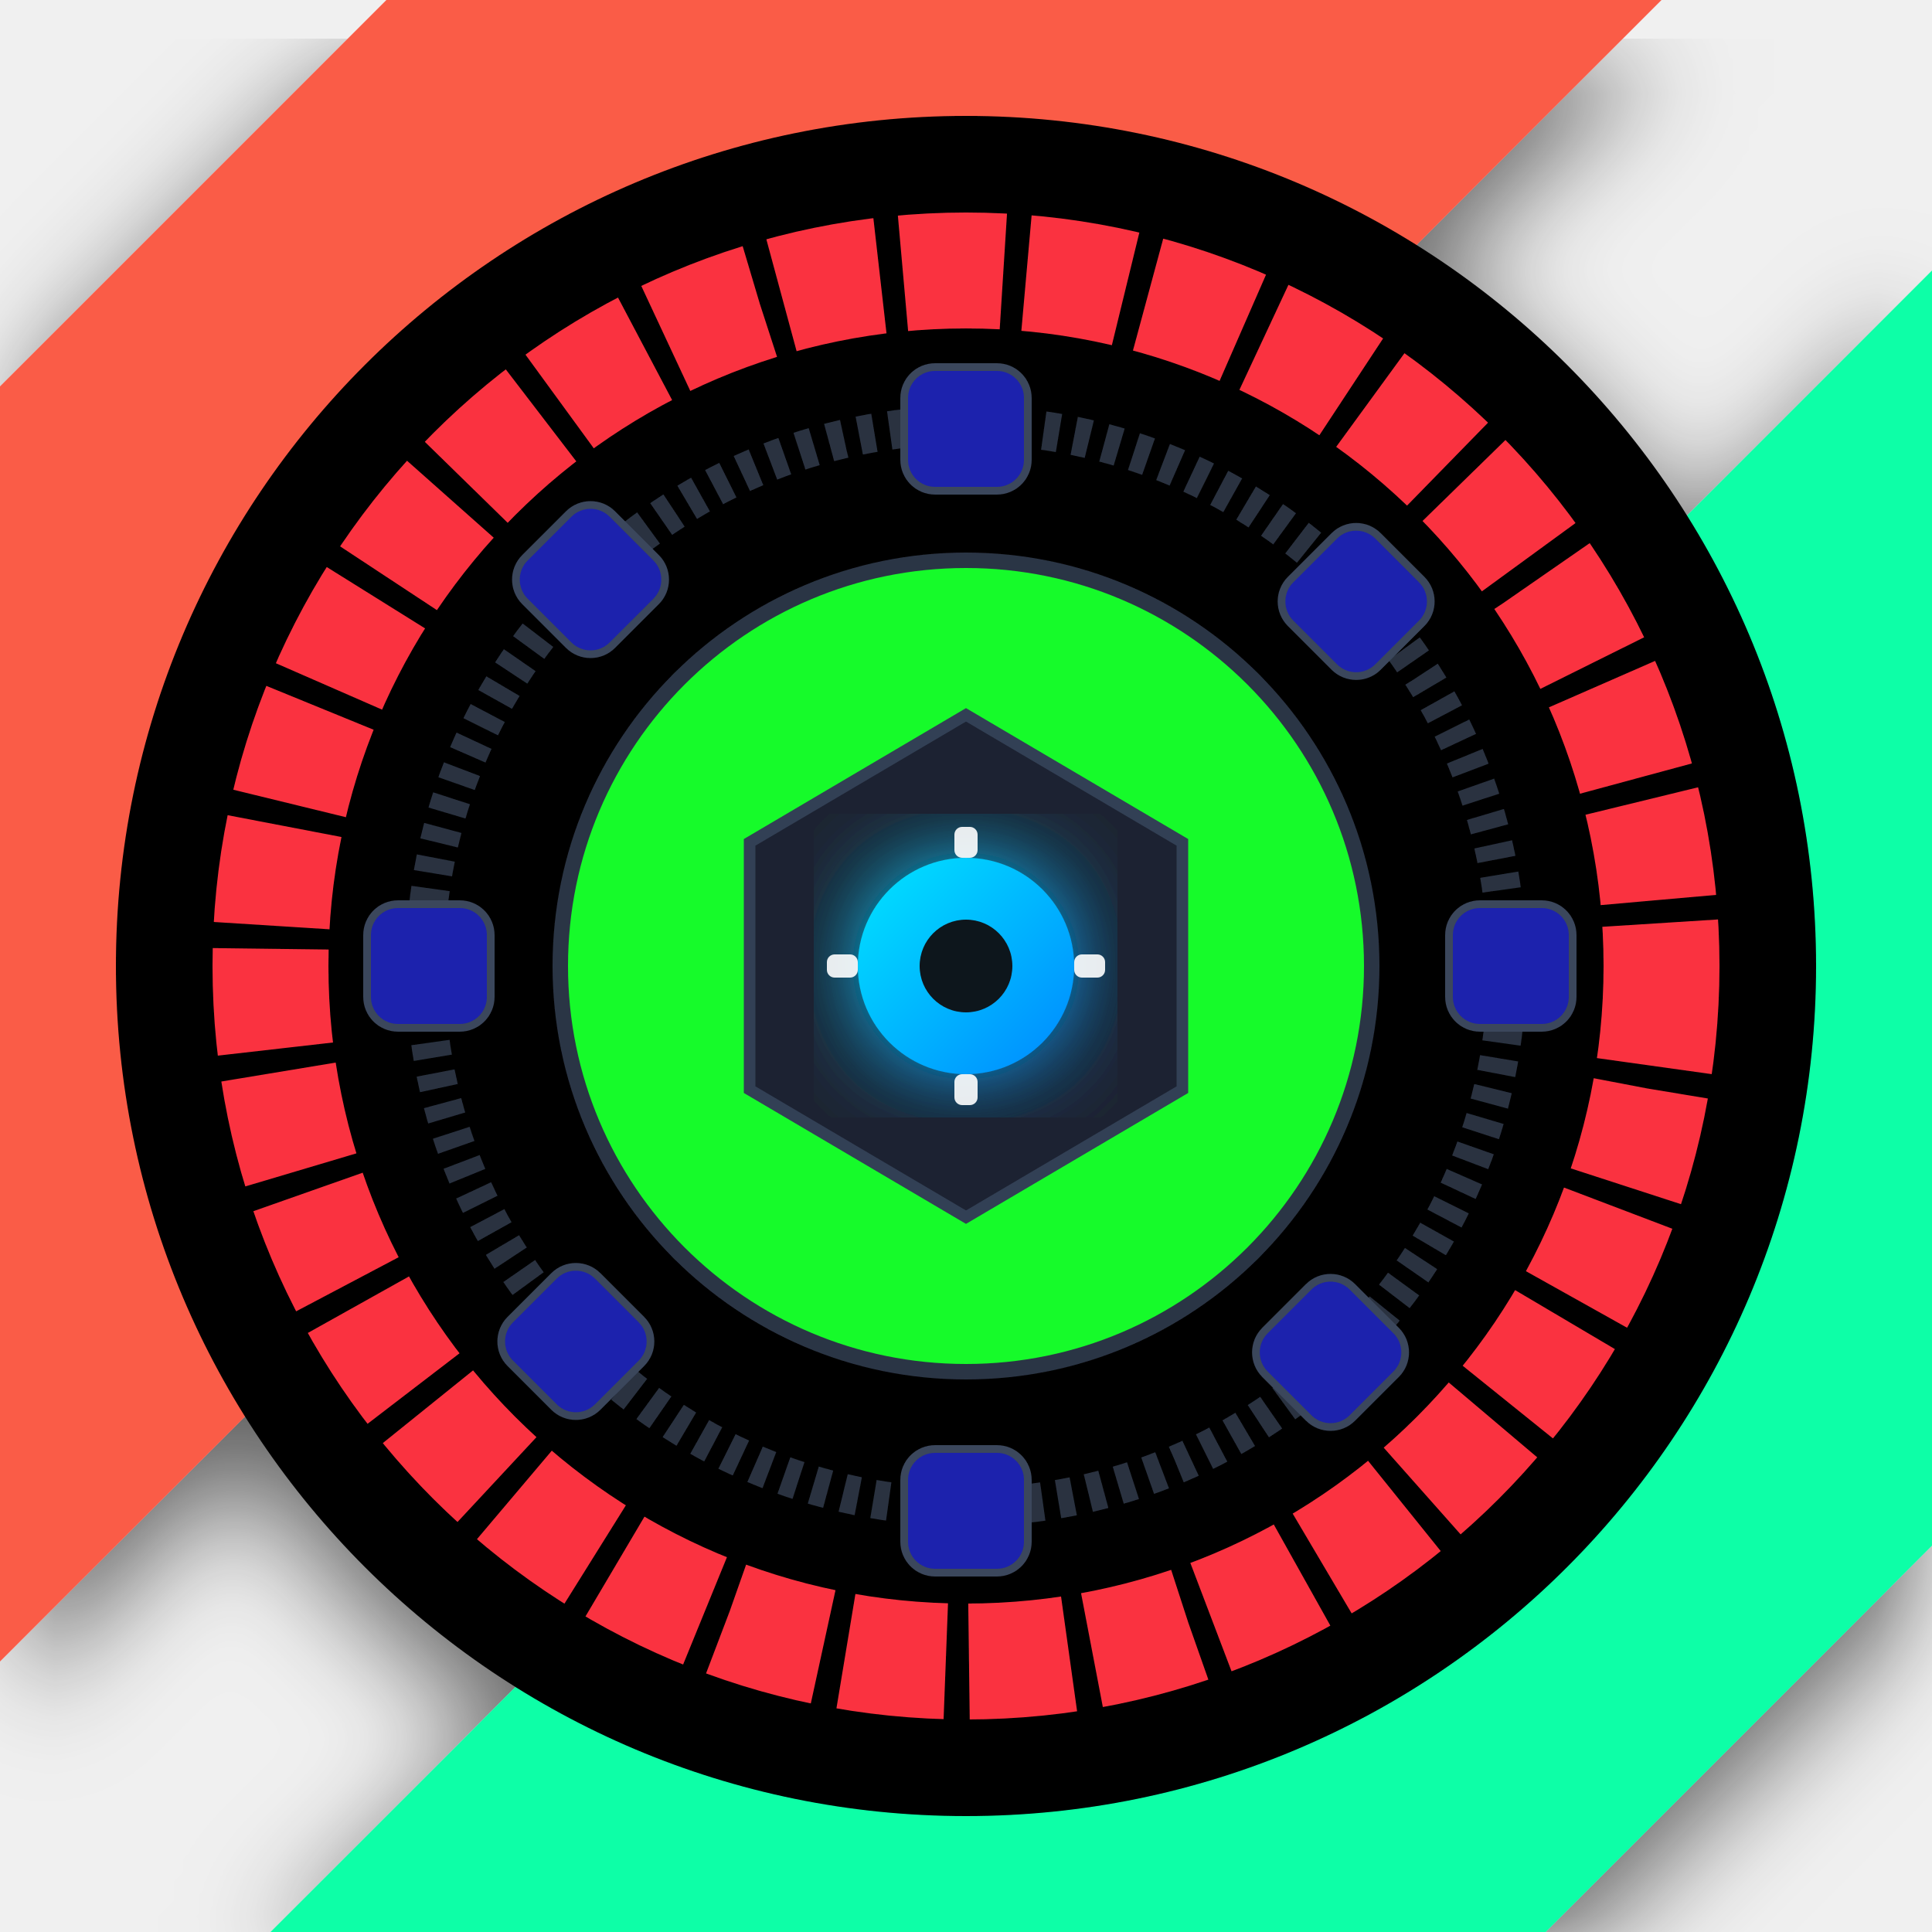
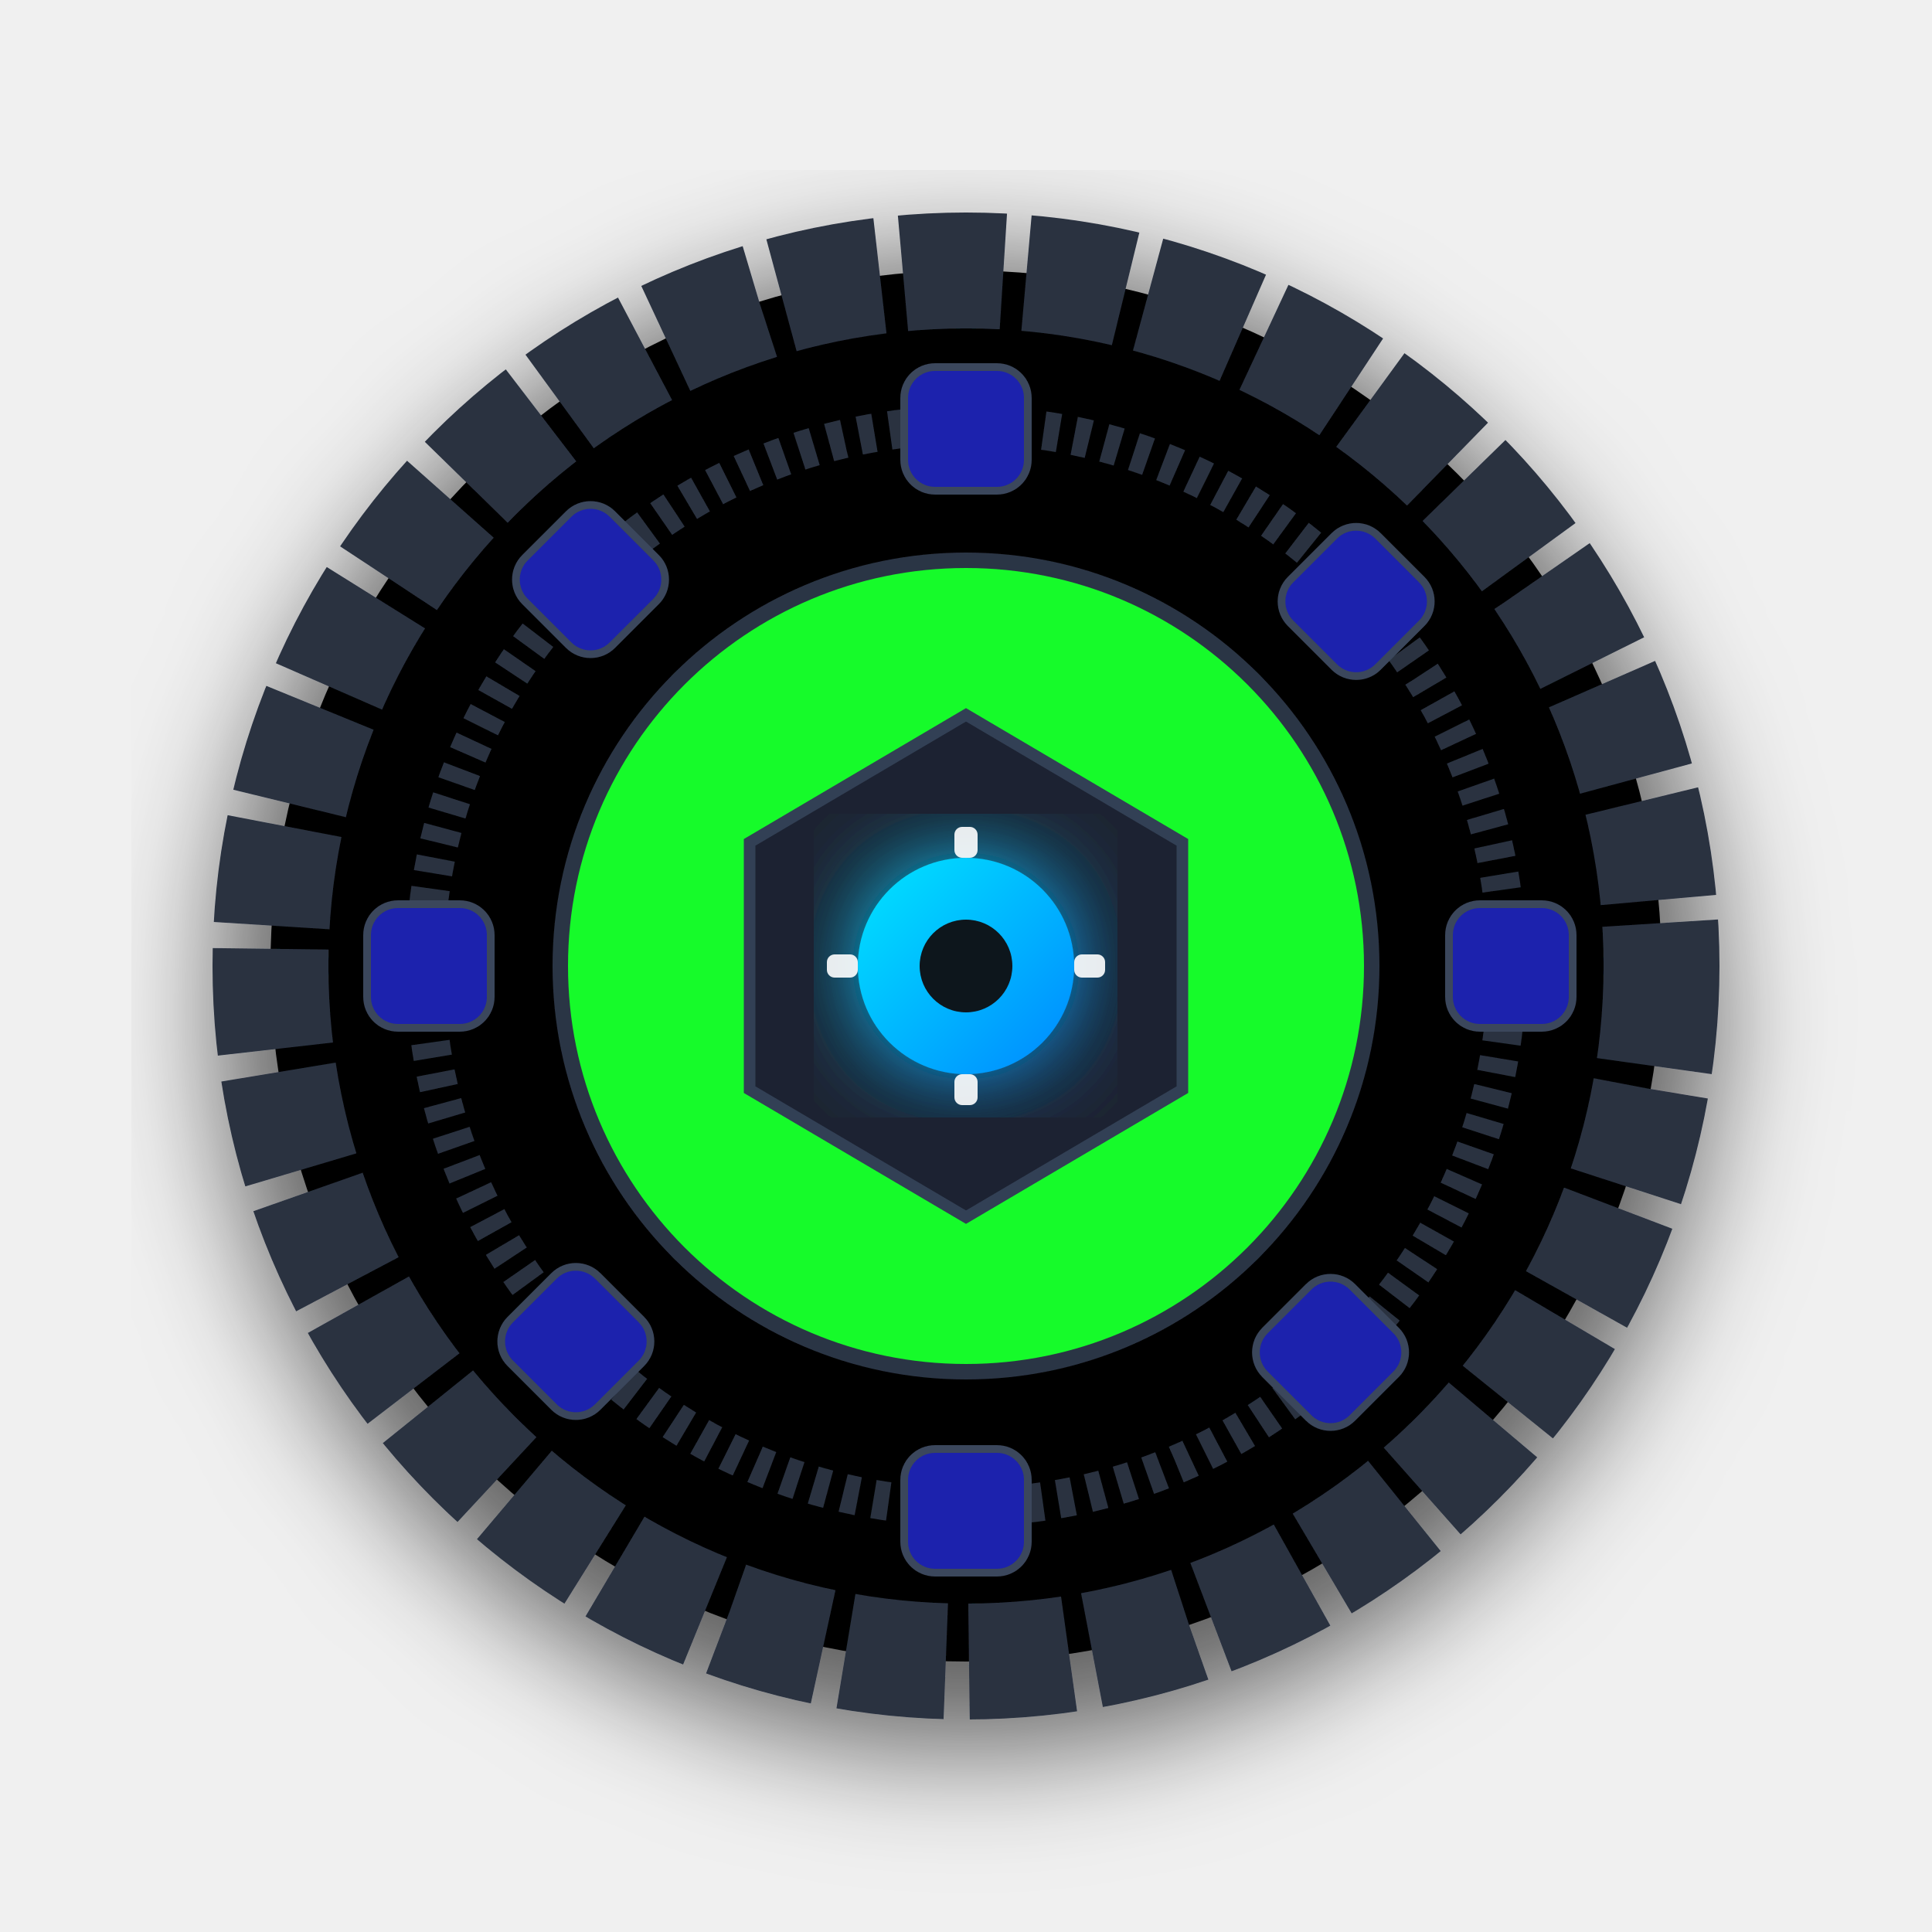
<svg xmlns="http://www.w3.org/2000/svg" width="500" height="500" viewBox="0 0 500 500">
  <defs>
    <radialGradient id="bgGlow" cx="50%" cy="50%" r="70%">
      <stop offset="0%" stop-color="#222630" />
      <stop offset="100%" stop-color="#0e1117" />
    </radialGradient>
    <linearGradient id="electricBlue" x1="0%" y1="0%" x2="100%" y2="100%">
      <stop offset="0%" stop-color="#00E5FF" />
      <stop offset="100%" stop-color="#0088FF" />
    </linearGradient>
    <filter id="neonGlow" x="-20%" y="-20%" width="140%" height="140%">
      <feGaussianBlur stdDeviation="12" result="blur" />
      <feComposite in="SourceGraphic" in2="blur" operator="over" />
    </filter>
    <filter id="dropShadow" x="-10%" y="-10%" width="130%" height="130%">
      <feDropShadow dx="0" dy="10" stdDeviation="15" flood-color="#000000" flood-opacity="0.6" />
    </filter>
  </defs>
  <g transform="translate(250, 250)" filter="url(#dropShadow)">
-     <polygon points="-250,-250 -150,-250 -250,-150  -250,180 180,-250" fill="#fa5b47" />
-     <polygon points="250,250 150,250 250,150  250,-180 -180,250" fill="#0affa7" />
-     <circle cx="0" cy="0" r="220" fill="#000" />
-     <circle cx="0" cy="0" r="180" fill="fff" stroke="#fA3241" stroke-width="30" stroke-dasharray="26 6" />
+     <circle cx="0" cy="0" r="180" fill="fff" stroke="#2A3241" stroke-width="30" stroke-dasharray="26 6" />
    <circle cx="0" cy="0" r="140" fill="" stroke="#2A3241" stroke-width="10" opacity="10.5" stroke-dasharray="4 4" />
    <g>
      <rect x="-16" y="-155" width="32" height="32" rx="8" fill="#1C22aD" stroke="#3A465B" stroke-width="2" />
      <rect x="-16" y="125" width="32" height="32" rx="8" fill="#1C22aD" stroke="#3A465B" stroke-width="2" />
      <rect x="-155" y="-16" width="32" height="32" rx="8" fill="#1C22aD" stroke="#3A465B" stroke-width="2" />
      <rect x="125" y="-16" width="32" height="32" rx="8" fill="#1C22aD" stroke="#3A465B" stroke-width="2" />
      <rect x="84" y="-124" width="32" height="32" rx="8" transform="rotate(45 84 -100)" fill="#1C22aD" stroke="#3A465B" stroke-width="2" />
      <rect x="-114" y="94" width="32" height="32" rx="8" transform="rotate(45 -84 100)" fill="#1C22aD" stroke="#3A465B" stroke-width="2" />
      <rect x="-114" y="-114" width="32" height="32" rx="8" transform="rotate(-45 -100 -100)" fill="#1C22aD" stroke="#3A465B" stroke-width="2" />
      <rect x="80" y="80" width="32" height="32" rx="8" transform="rotate(-45 100 100)" fill="#1C22aD" stroke="#3A465B" stroke-width="2" />
      <circle cx="0" cy="0" r="105" fill="#16fB2a" stroke="#2C3545" stroke-width="4" />
    </g>
    <g>
      <polygon points="0,-65 56,-32 56,32 0,65 -56,32 -56,-32" fill="#1C2331" stroke="#323F55" stroke-width="3" />
      <g filter="url(#neonGlow)">
        <circle cx="0" cy="0" r="28" fill="url(#electricBlue)" />
      </g>
      <circle cx="0" cy="0" r="12" fill="#11151C" />
      <rect x="-3" y="-36" width="6" height="8" rx="2" fill="#FFFFFF" opacity="0.9" />
      <rect x="-3" y="28" width="6" height="8" rx="2" fill="#FFFFFF" opacity="0.9" />
      <rect x="28" y="-3" width="8" height="6" rx="2" fill="#FFFFFF" opacity="0.9" />
      <rect x="-36" y="-3" width="8" height="6" rx="2" fill="#FFFFFF" opacity="0.9" />
    </g>
    <g>
            
            
            

            
            

            
            
        </g>
  </g>
</svg>
